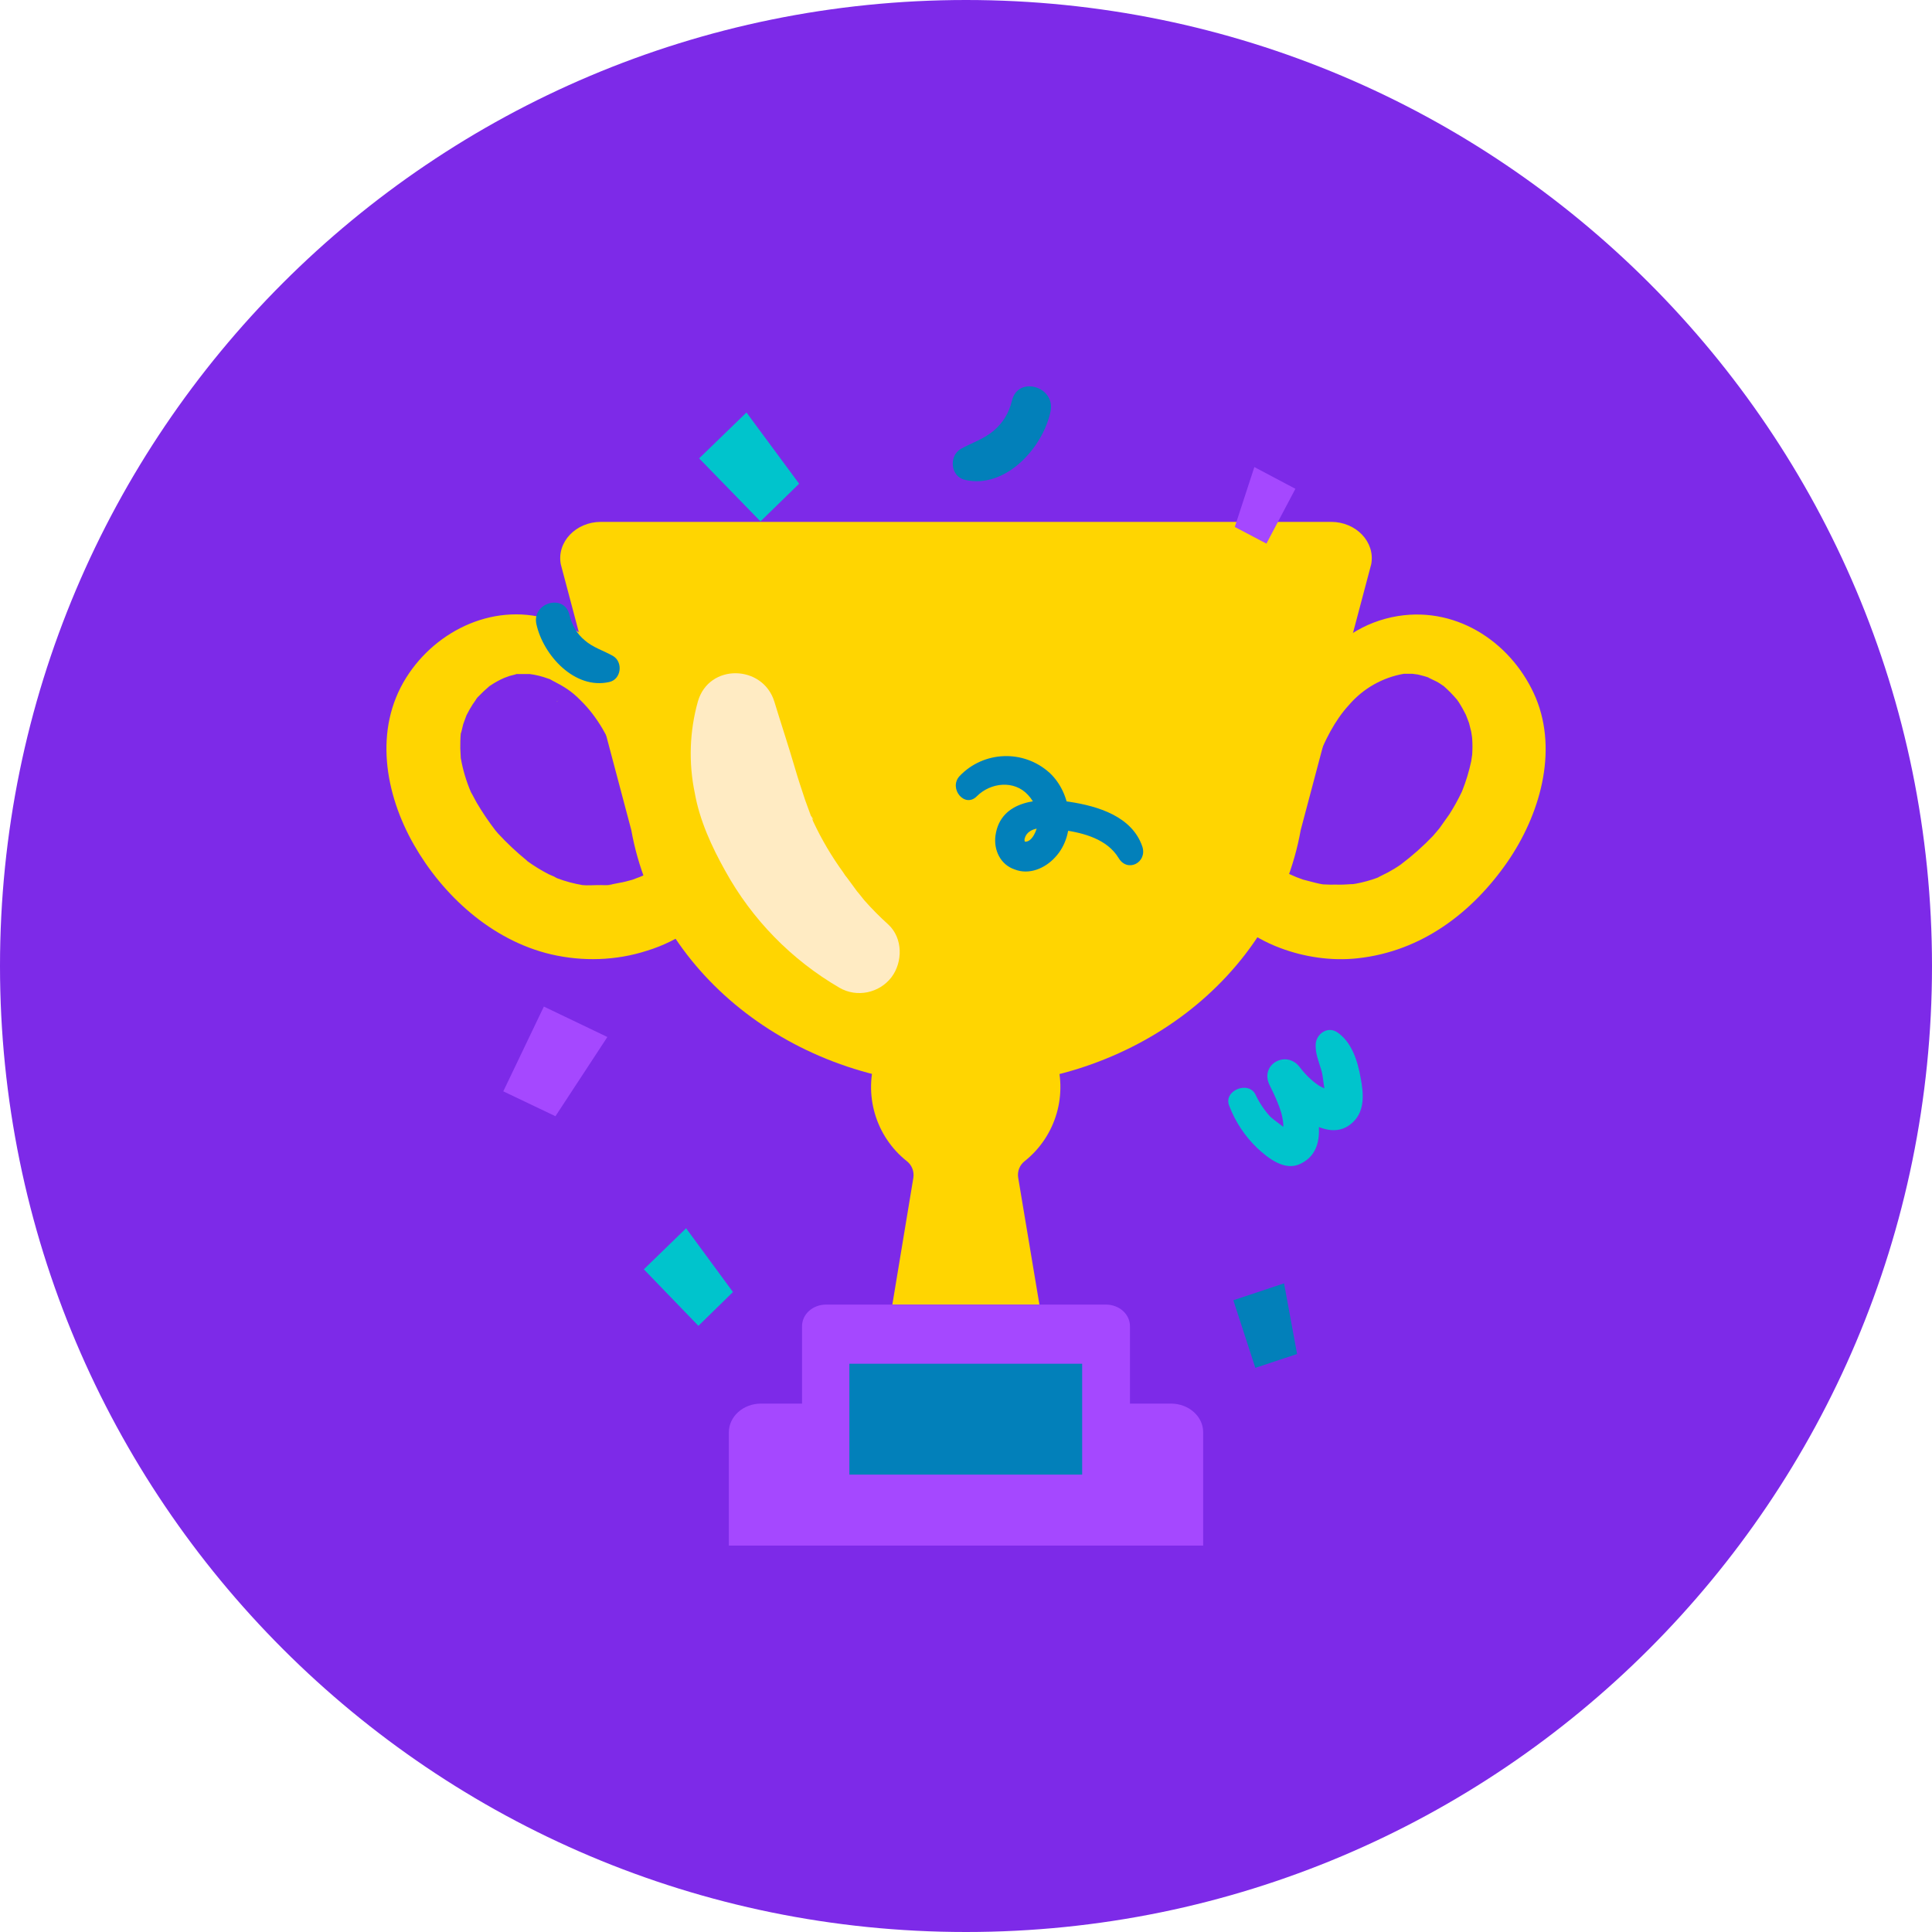
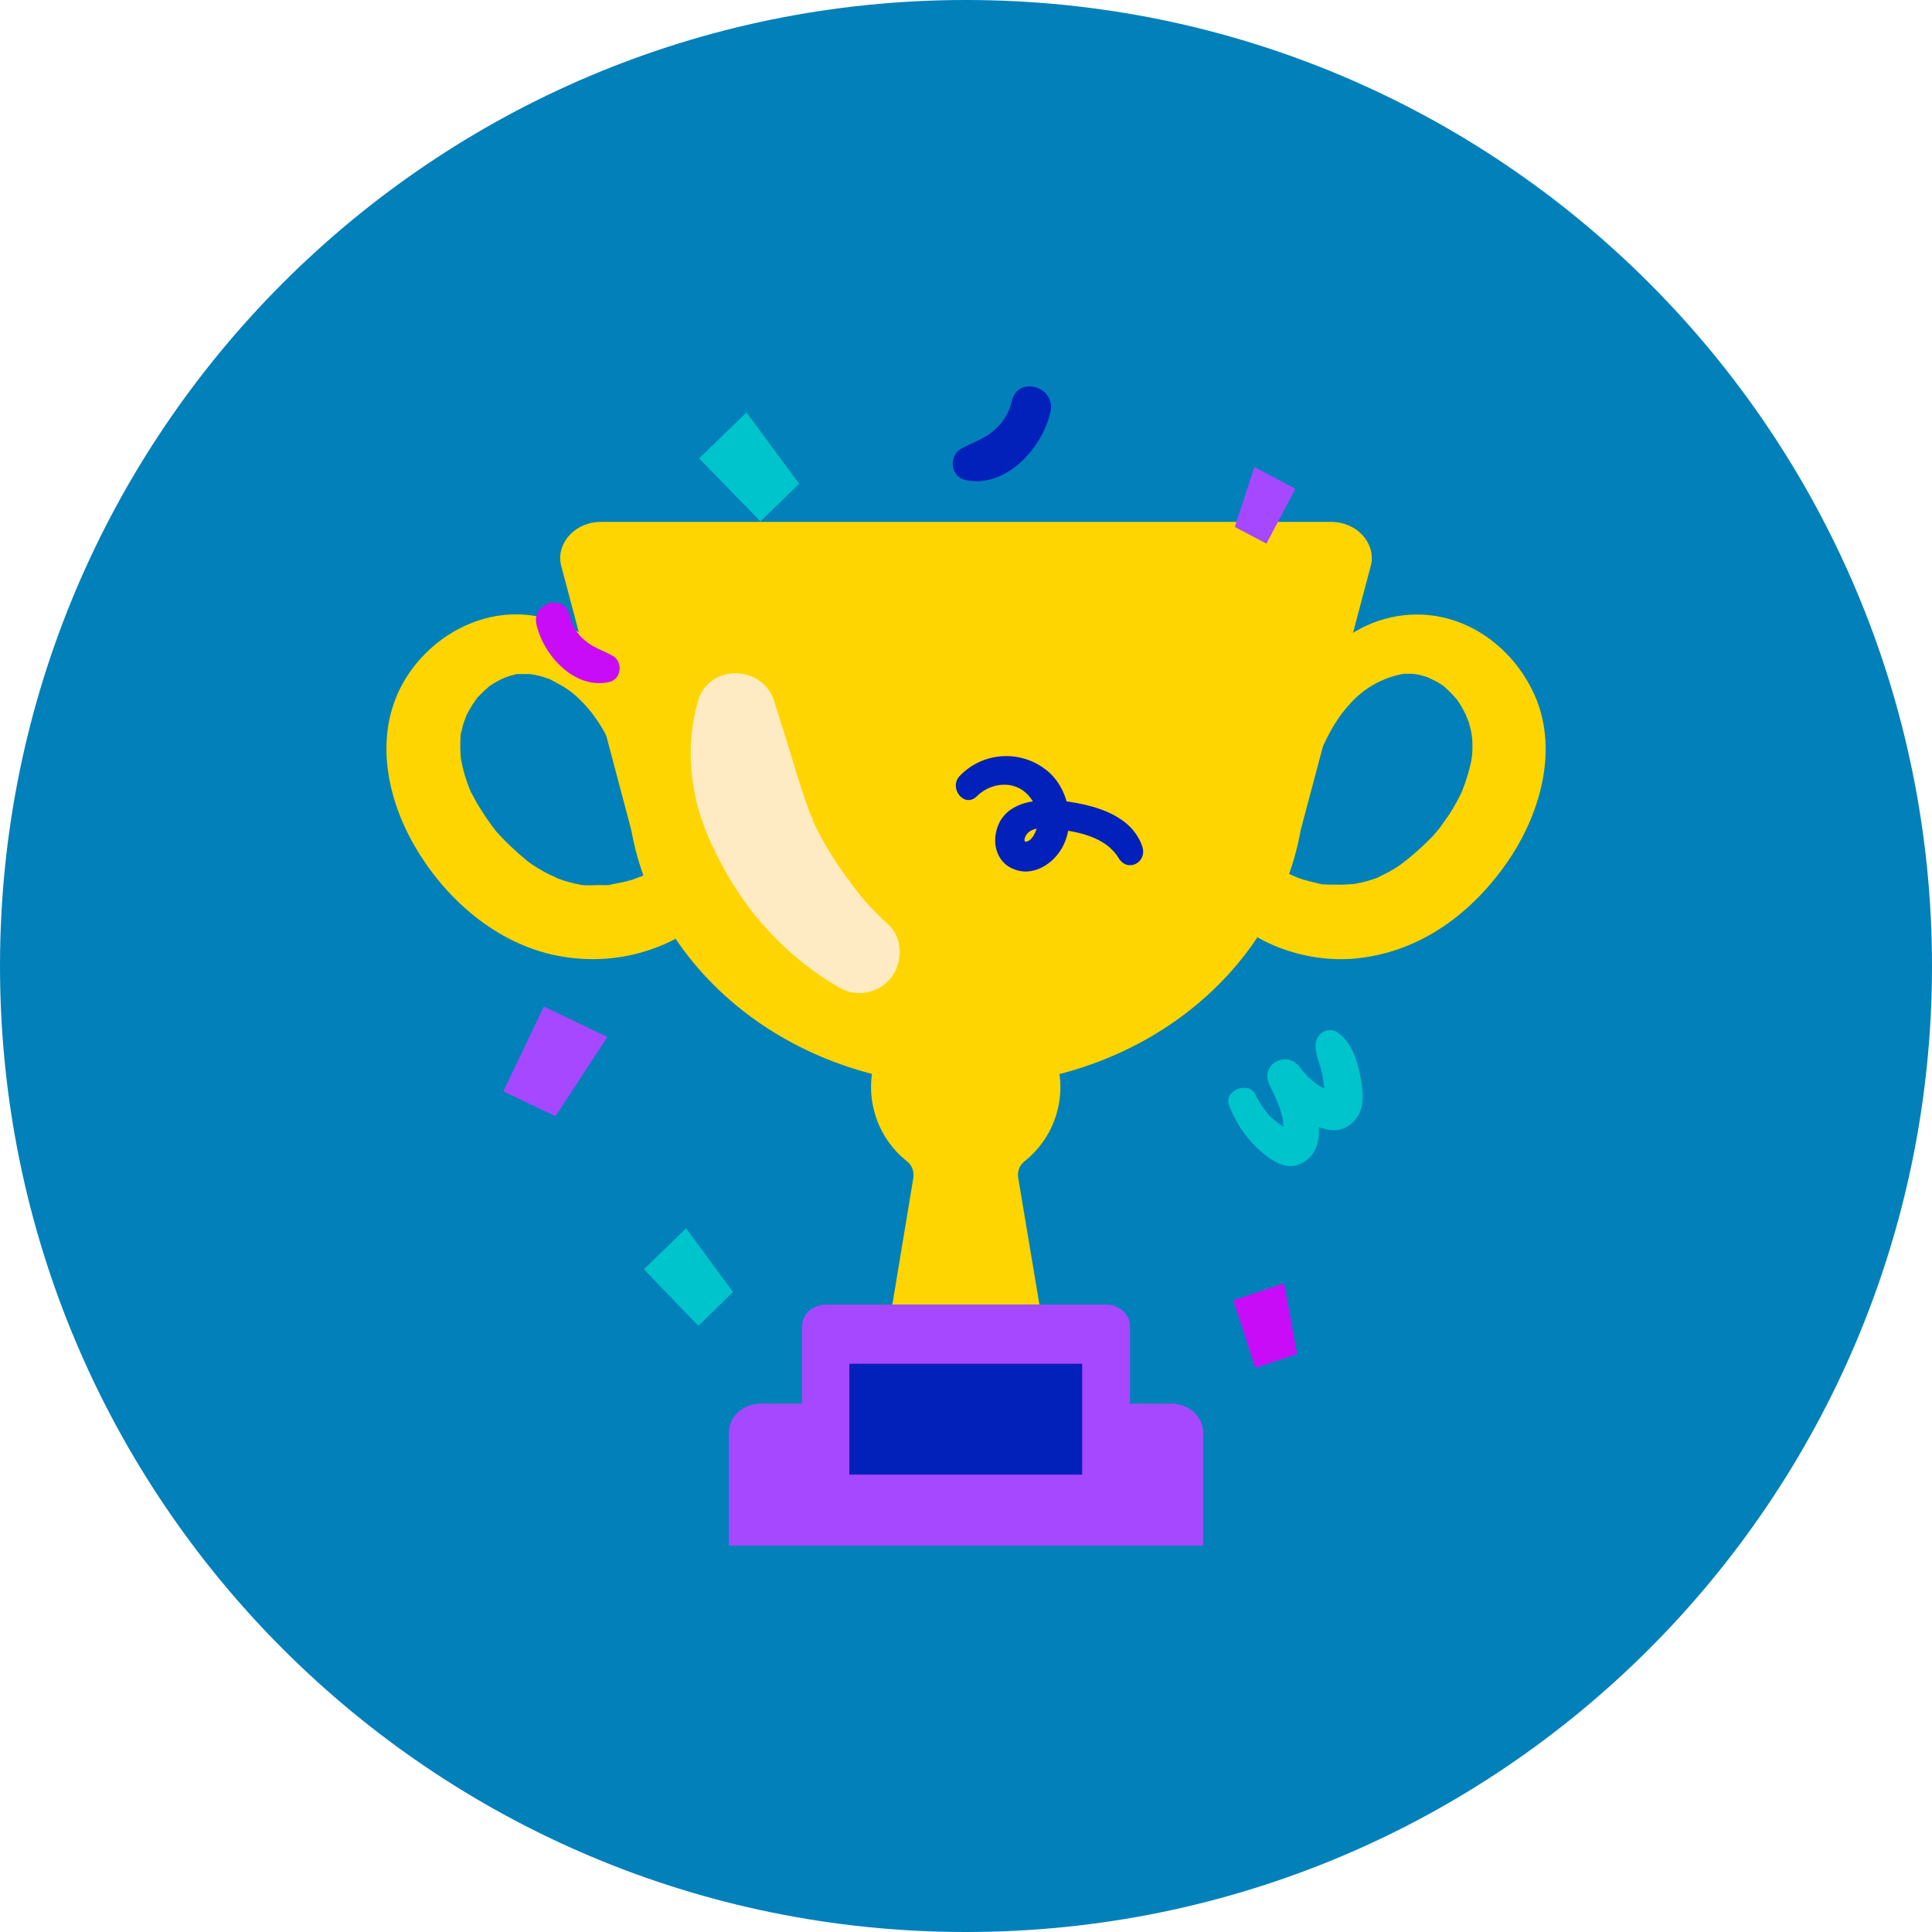
<svg xmlns="http://www.w3.org/2000/svg" width="80" height="80" fill="none">
-   <path d="M80 40a40 40 0 1 1-80 0 40 40 0 0 1 80 0Z" fill="#7D2AE8" />
+   <path d="M80 40a40 40 0 1 1-80 0 40 40 0 0 1 80 0Z" fill="#0280BA" />
  <path d="M42.43 48.08a3.92 3.92 0 1 0-4.87.01c.2.16.3.42.26.68l-.87 5.25h6.09l-.88-5.26a.72.72 0 0 1 .27-.68ZM25.66 37.04l-.13-.07.13.07Zm-2.62-7.98.08-.05-.07.05Zm34.64 4.41-.02.04a3.77 3.77 0 0 0 .02-.04Z" fill="#FFD501" />
  <path d="M29.77 35.38a1.41 1.41 0 0 0-1.75.1l-.19.15-.11.08-.54.3-.56.25-.12.05-.32.12c-.18.05-.36.1-.55.13l-.3.06c-.3.05-.03.02.04 0-.17.06-.44.02-.62.03-.16 0-.43.02-.63 0a5.6 5.6 0 0 1-1.04-.28.8.8 0 0 1-.13-.07l-.23-.1a6.84 6.84 0 0 1-.88-.54l-.04-.04a11.5 11.5 0 0 1-1.18-1.11l-.11-.13a11.25 11.25 0 0 1-.77-1.14l-.2-.37-.04-.07a6.4 6.4 0 0 1-.42-1.41l-.02-.4c0-.21 0-.41.02-.62l.02-.05.08-.33.12-.33.02-.05a5 5 0 0 1 .25-.44c.05-.08.12-.16.16-.24l.02-.02.01-.02a7.08 7.08 0 0 1 .53-.5l-.02.02.03-.02a3.47 3.47 0 0 1 .58-.32l.22-.08.23-.06.06-.02h.54a3.4 3.4 0 0 1 .74.18c.2.07.03 0 .2.09.49.25.8.44 1.17.82.72.7 1.17 1.58 1.55 2.48.19.46.64.78 1.19.64.48-.13.84-.65.67-1.12-.8-2.2-2.03-4.42-4.5-5.29-2.4-.84-4.89.37-6.13 2.35-1.35 2.15-.88 4.82.32 6.92 1.18 2.07 3.2 3.96 5.69 4.54 1.3.3 2.68.26 3.95-.15A6.46 6.46 0 0 0 30.12 37c.37-.5.15-1.26-.35-1.61Zm-7.8-7.48c.02 0 .03 0 0 0Zm-2.64 1.7c.04-.08.02-.05 0 0Zm-.24 1.84c.01.07.03.15 0 0Zm44.51-2.53c-.92-2.2-3.17-3.81-5.72-3.4-2.86.47-4.33 3.12-5.19 5.49-.17.46.2 1 .67 1.12.54.14.98-.18 1.17-.64.33-.8.72-1.63 1.33-2.29a3.86 3.86 0 0 1 2.27-1.29h.35l.23.03c.15.04.29.07.43.12l.03.02.31.15c.1.05.18.11.27.17l.02.01a5.34 5.34 0 0 1 .56.57l.07.1c.11.17.21.35.3.53l.13.34.1.4c-.03-.14.03.19.03.24a4.88 4.88 0 0 1 0 .67l-.04.27a7.52 7.52 0 0 1-.37 1.22l-.03.07a8.66 8.66 0 0 1-.5.9l-.41.58a5.05 5.05 0 0 0-.1.12l-.17.2A10.97 10.97 0 0 1 58 35.8c-.17.12-.34.22-.52.32l-.36.18-.07.04a5.36 5.36 0 0 1-.9.25l-.13.02h-.05c-.2.01-.41.03-.62.02a6.93 6.93 0 0 1-.57-.01c-.2-.03-.4-.09-.6-.14a6.23 6.23 0 0 1-.23-.06l-.27-.1-.16-.07-.34-.15c-.22-.1-.44-.21-.65-.34l-.2-.13a5.28 5.28 0 0 1-.2-.16c-.5-.41-1.2-.5-1.73-.1-.47.36-.72 1.1-.34 1.61A6.3 6.3 0 0 0 53 39.25c1 .38 2.14.55 3.22.43 2.66-.29 4.75-1.9 6.2-3.99 1.33-1.93 2.1-4.54 1.18-6.78Zm-3.88-.55c-.07-.06-.04-.03 0 0Z" fill="#FFD501" />
  <path d="M40 44.96c-6.9 0-12.77-4.49-13.86-10.59l-2.92-11.01c-.17-.92.63-1.75 1.66-1.75h30.24c1.03 0 1.83.83 1.66 1.75l-2.92 11.01C52.77 40.47 46.9 44.96 40 44.96Z" fill="#FFD501" />
  <path d="M48.49 58.12h-1.7v-3.2c0-.5-.44-.9-1-.9H34.21c-.56 0-1 .4-1 .9v3.2h-1.7c-.73 0-1.33.53-1.33 1.19V64h19.64v-4.7c0-.65-.6-1.18-1.33-1.18Z" fill="#A548FF" />
-   <path d="M44.81 56.47h-9.64v4.59h9.64v-4.6ZM41.9 16.6c-.12.5-.37.91-.76 1.24-.4.34-.91.5-1.36.75-.5.3-.42 1.14.17 1.28 1.68.39 3.23-1.32 3.55-2.83.22-1.04-1.36-1.5-1.6-.44Zm-1.45 16.37c.57-.57 1.55-.68 2.12-.05.3.32.45.74.4 1.18-.02.25-.23.78-.53.75 0 0-.02-.04 0 .01a.22.22 0 0 1-.01-.14.5.5 0 0 1 .22-.3c.37-.24.98-.1 1.38-.05.85.12 1.82.38 2.29 1.16.37.62 1.2.18.98-.48-.43-1.25-1.84-1.67-3.02-1.85-1.18-.18-2.85-.1-3.06 1.4-.08.59.2 1.2.79 1.4.6.24 1.26-.04 1.68-.5.9-.96.7-2.64-.23-3.5a2.67 2.67 0 0 0-3.73.14c-.46.51.22 1.34.72.83Z" fill="#0280BA" />
+   <path d="M44.81 56.47h-9.64v4.59h9.64v-4.6ZM41.9 16.6c-.12.5-.37.91-.76 1.24-.4.34-.91.5-1.36.75-.5.3-.42 1.14.17 1.28 1.68.39 3.23-1.32 3.55-2.83.22-1.04-1.36-1.5-1.6-.44Zm-1.45 16.37c.57-.57 1.55-.68 2.12-.05.3.32.45.74.4 1.18-.02.25-.23.78-.53.75 0 0-.02-.04 0 .01a.22.22 0 0 1-.01-.14.5.5 0 0 1 .22-.3c.37-.24.98-.1 1.38-.05.85.12 1.82.38 2.29 1.16.37.62 1.2.18.98-.48-.43-1.25-1.84-1.67-3.02-1.85-1.18-.18-2.85-.1-3.06 1.4-.08.59.2 1.2.79 1.4.6.24 1.26-.04 1.68-.5.9-.96.7-2.64-.23-3.5a2.67 2.67 0 0 0-3.73.14c-.46.51.22 1.34.72.83Z" fill="#0221ba" />
  <path d="m23 46.22-2.16-1.03 1.68-3.51 2.63 1.26L23 46.22Zm29.44-23.71-1.31-.69.81-2.48 1.7.9-1.2 2.27Z" fill="#A548FF" />
  <path d="m33.09 20.03-1.6 1.56-2.54-2.61 1.96-1.9 2.18 2.95ZM50.9 45.79a4.8 4.8 0 0 0 1.15 1.74c.46.43 1.15.98 1.8.66 1.47-.7.46-3-.03-4l-1.25.74c.63.84 2.37 2.62 3.47 1.52.49-.48.42-1.2.3-1.82-.12-.69-.37-1.5-.99-1.9-.4-.24-.84.09-.87.5-.02.39.12.7.23 1.07.1.31.08.76.22 1.04v.15c.35-.11.4-.2.16-.26-.1-.12-.36-.2-.48-.28-.3-.2-.57-.47-.79-.76-.55-.73-1.67-.12-1.25.74.19.38.37.76.49 1.17.05.2.09.4.08.61.01.1 0 .19-.02.28-.06.17.05.14.32-.1 0-.01-.77-.57-.85-.66a3.67 3.67 0 0 1-.6-.9c-.29-.6-1.35-.17-1.09.46ZM30.35 53.5l-1.43 1.4-2.26-2.34 1.75-1.7 1.94 2.64Z" fill="#00C4CC" />
-   <path d="M23.58 25.46c.1.42.3.78.64 1.06.33.29.77.42 1.16.64.43.25.35.97-.15 1.08-1.43.33-2.74-1.11-3.02-2.4-.19-.89 1.16-1.27 1.37-.38ZM53.7 56.07l-1.72.57-.91-2.8 2.1-.7.54 2.93Z" fill="#0280BA" />
+   <path d="M23.58 25.46c.1.42.3.78.64 1.06.33.29.77.42 1.16.64.43.25.35.97-.15 1.08-1.43.33-2.74-1.11-3.02-2.4-.19-.89 1.16-1.27 1.37-.38ZM53.7 56.07l-1.72.57-.91-2.8 2.1-.7.54 2.93Z" fill="#c90cf8" />
  <path d="M36.78 38.28a12.5 12.5 0 0 1-.99-1l-.24-.3c-.13-.15-.07-.08.02.04-.22-.29-.42-.59-.65-.87.15.2.12.17 0-.02a12.89 12.89 0 0 1-1.25-2.12c-.03-.08-.06-.2-.12-.27.24.32.09.2.02.02l-.23-.63c-.15-.45-.3-.9-.43-1.35-.27-.92-.57-1.82-.85-2.74-.48-1.52-2.7-1.58-3.16 0a8 8 0 0 0-.13 3.8c.2 1.13.7 2.22 1.26 3.22a12.68 12.68 0 0 0 4.73 4.84c.72.42 1.65.22 2.15-.43.48-.63.48-1.63-.13-2.19Z" fill="#FFEBC3" />
</svg>
